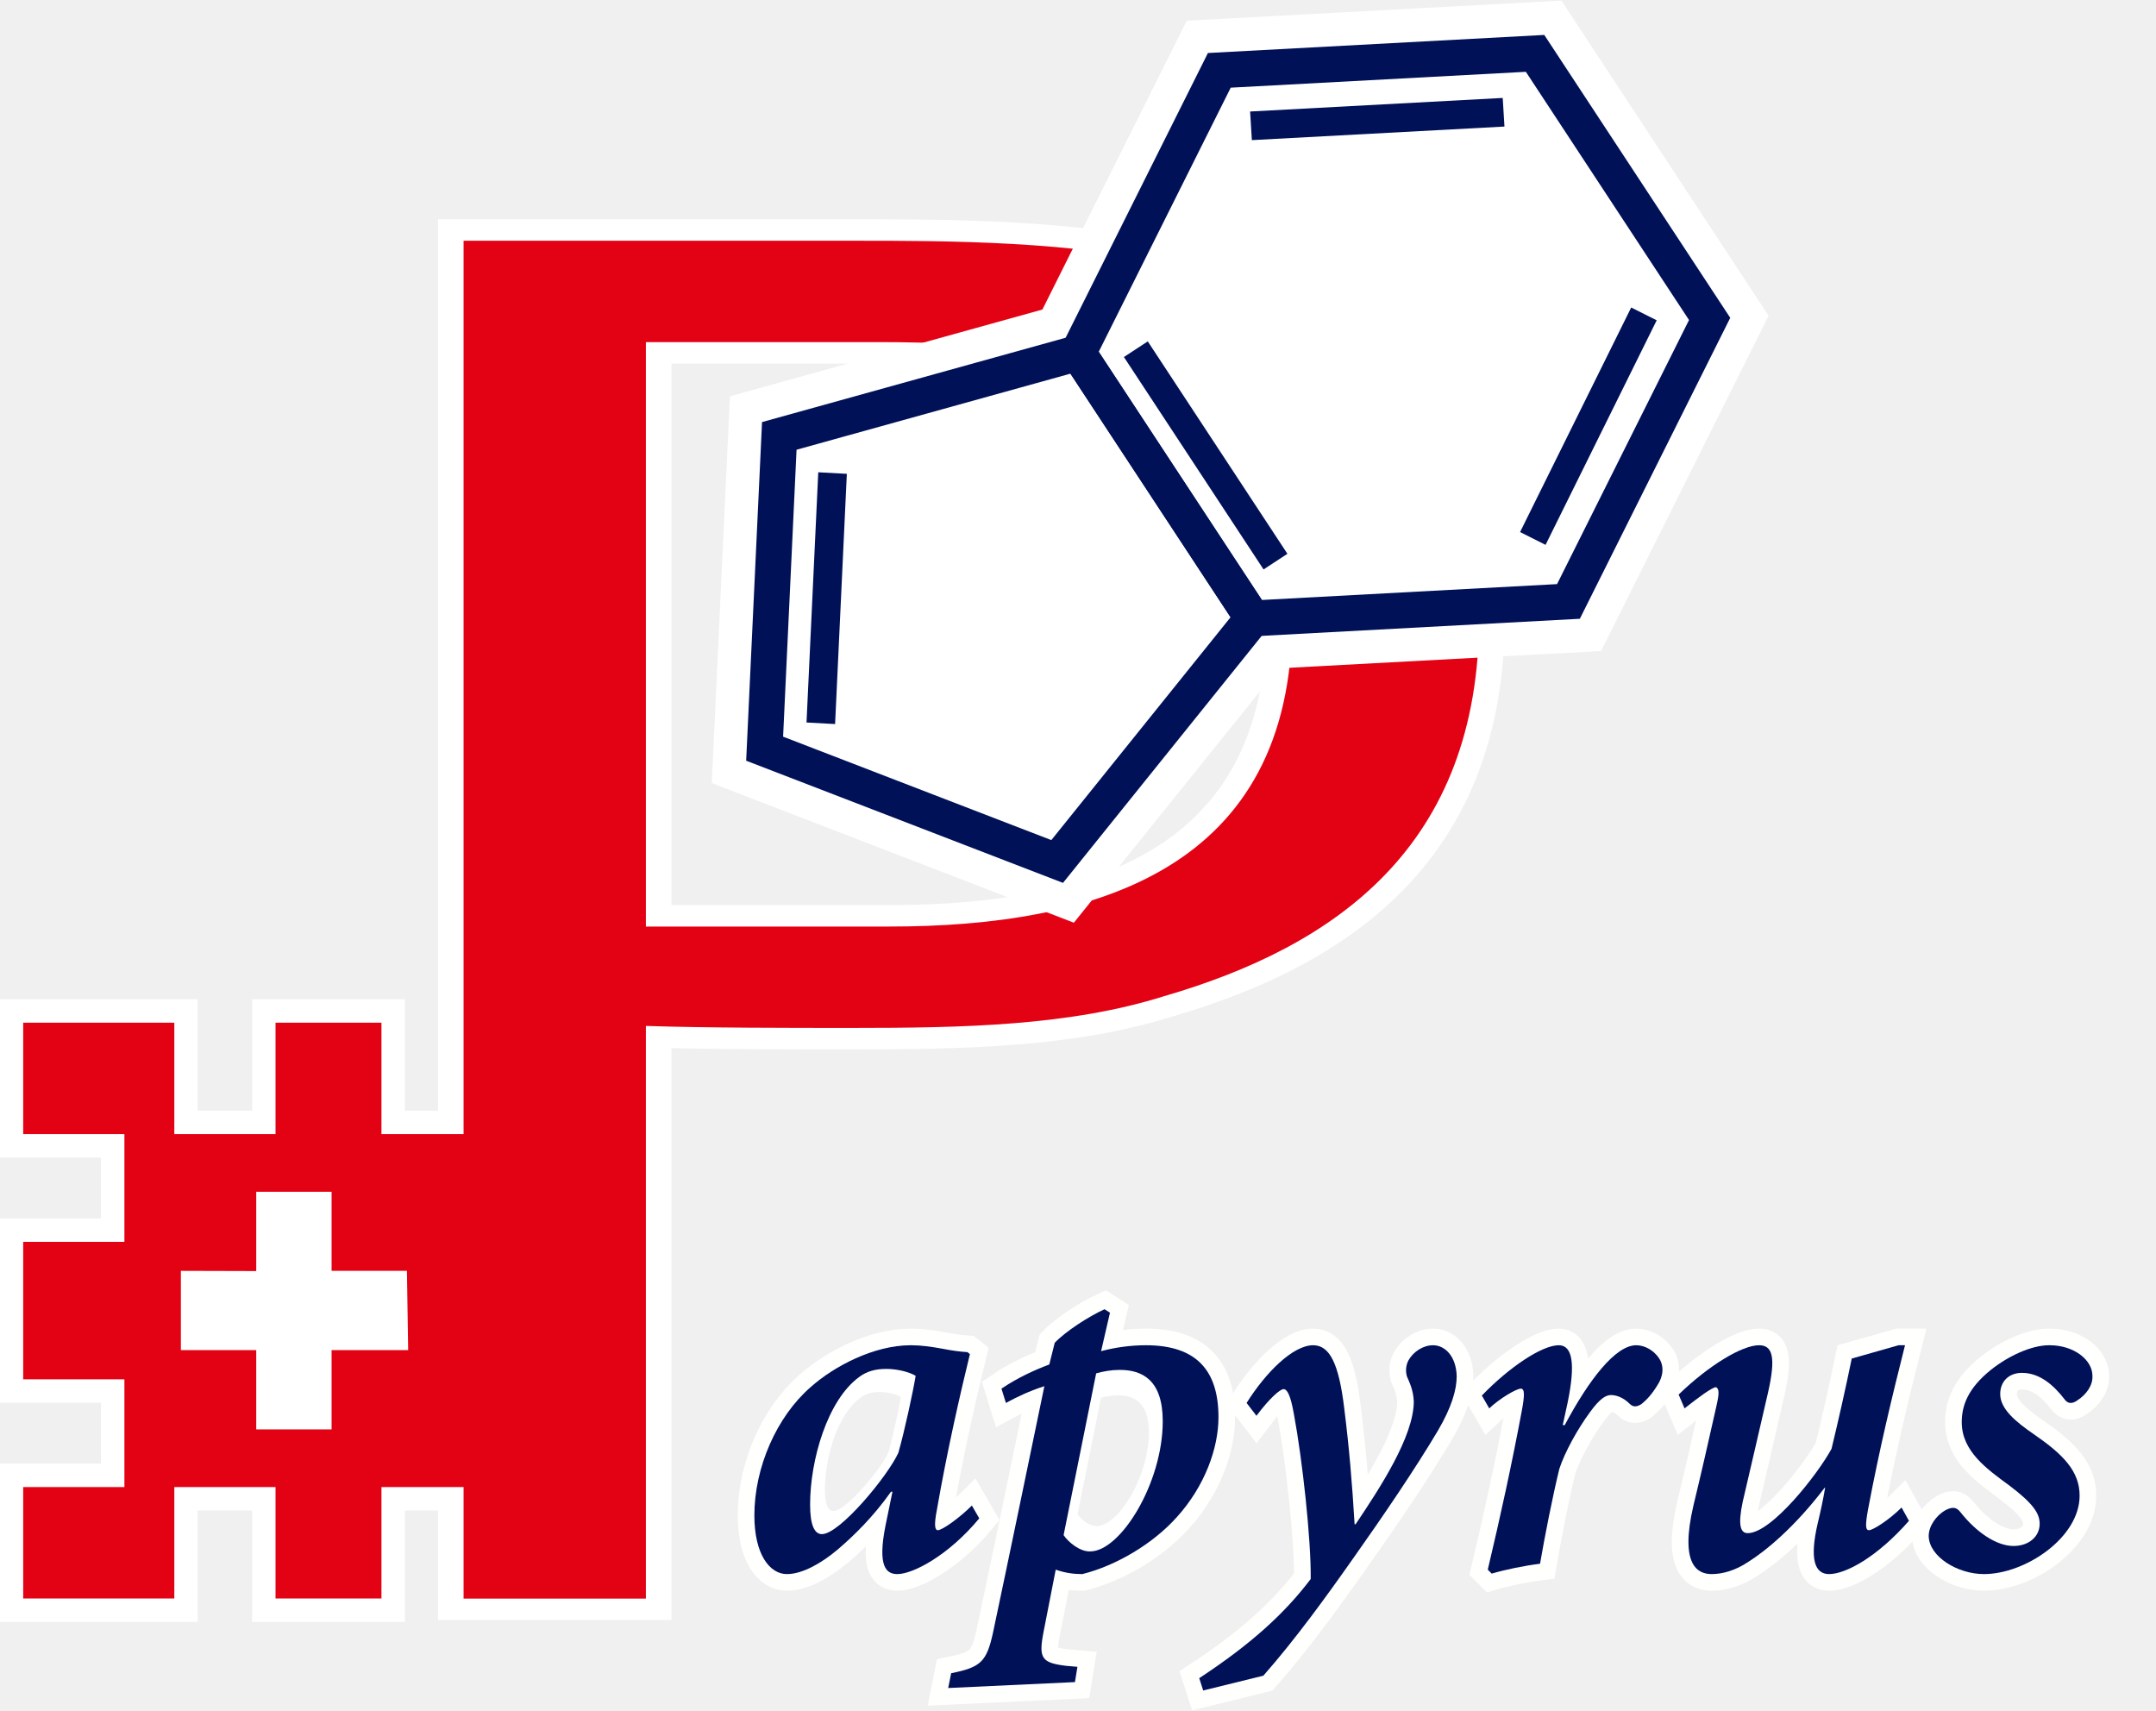
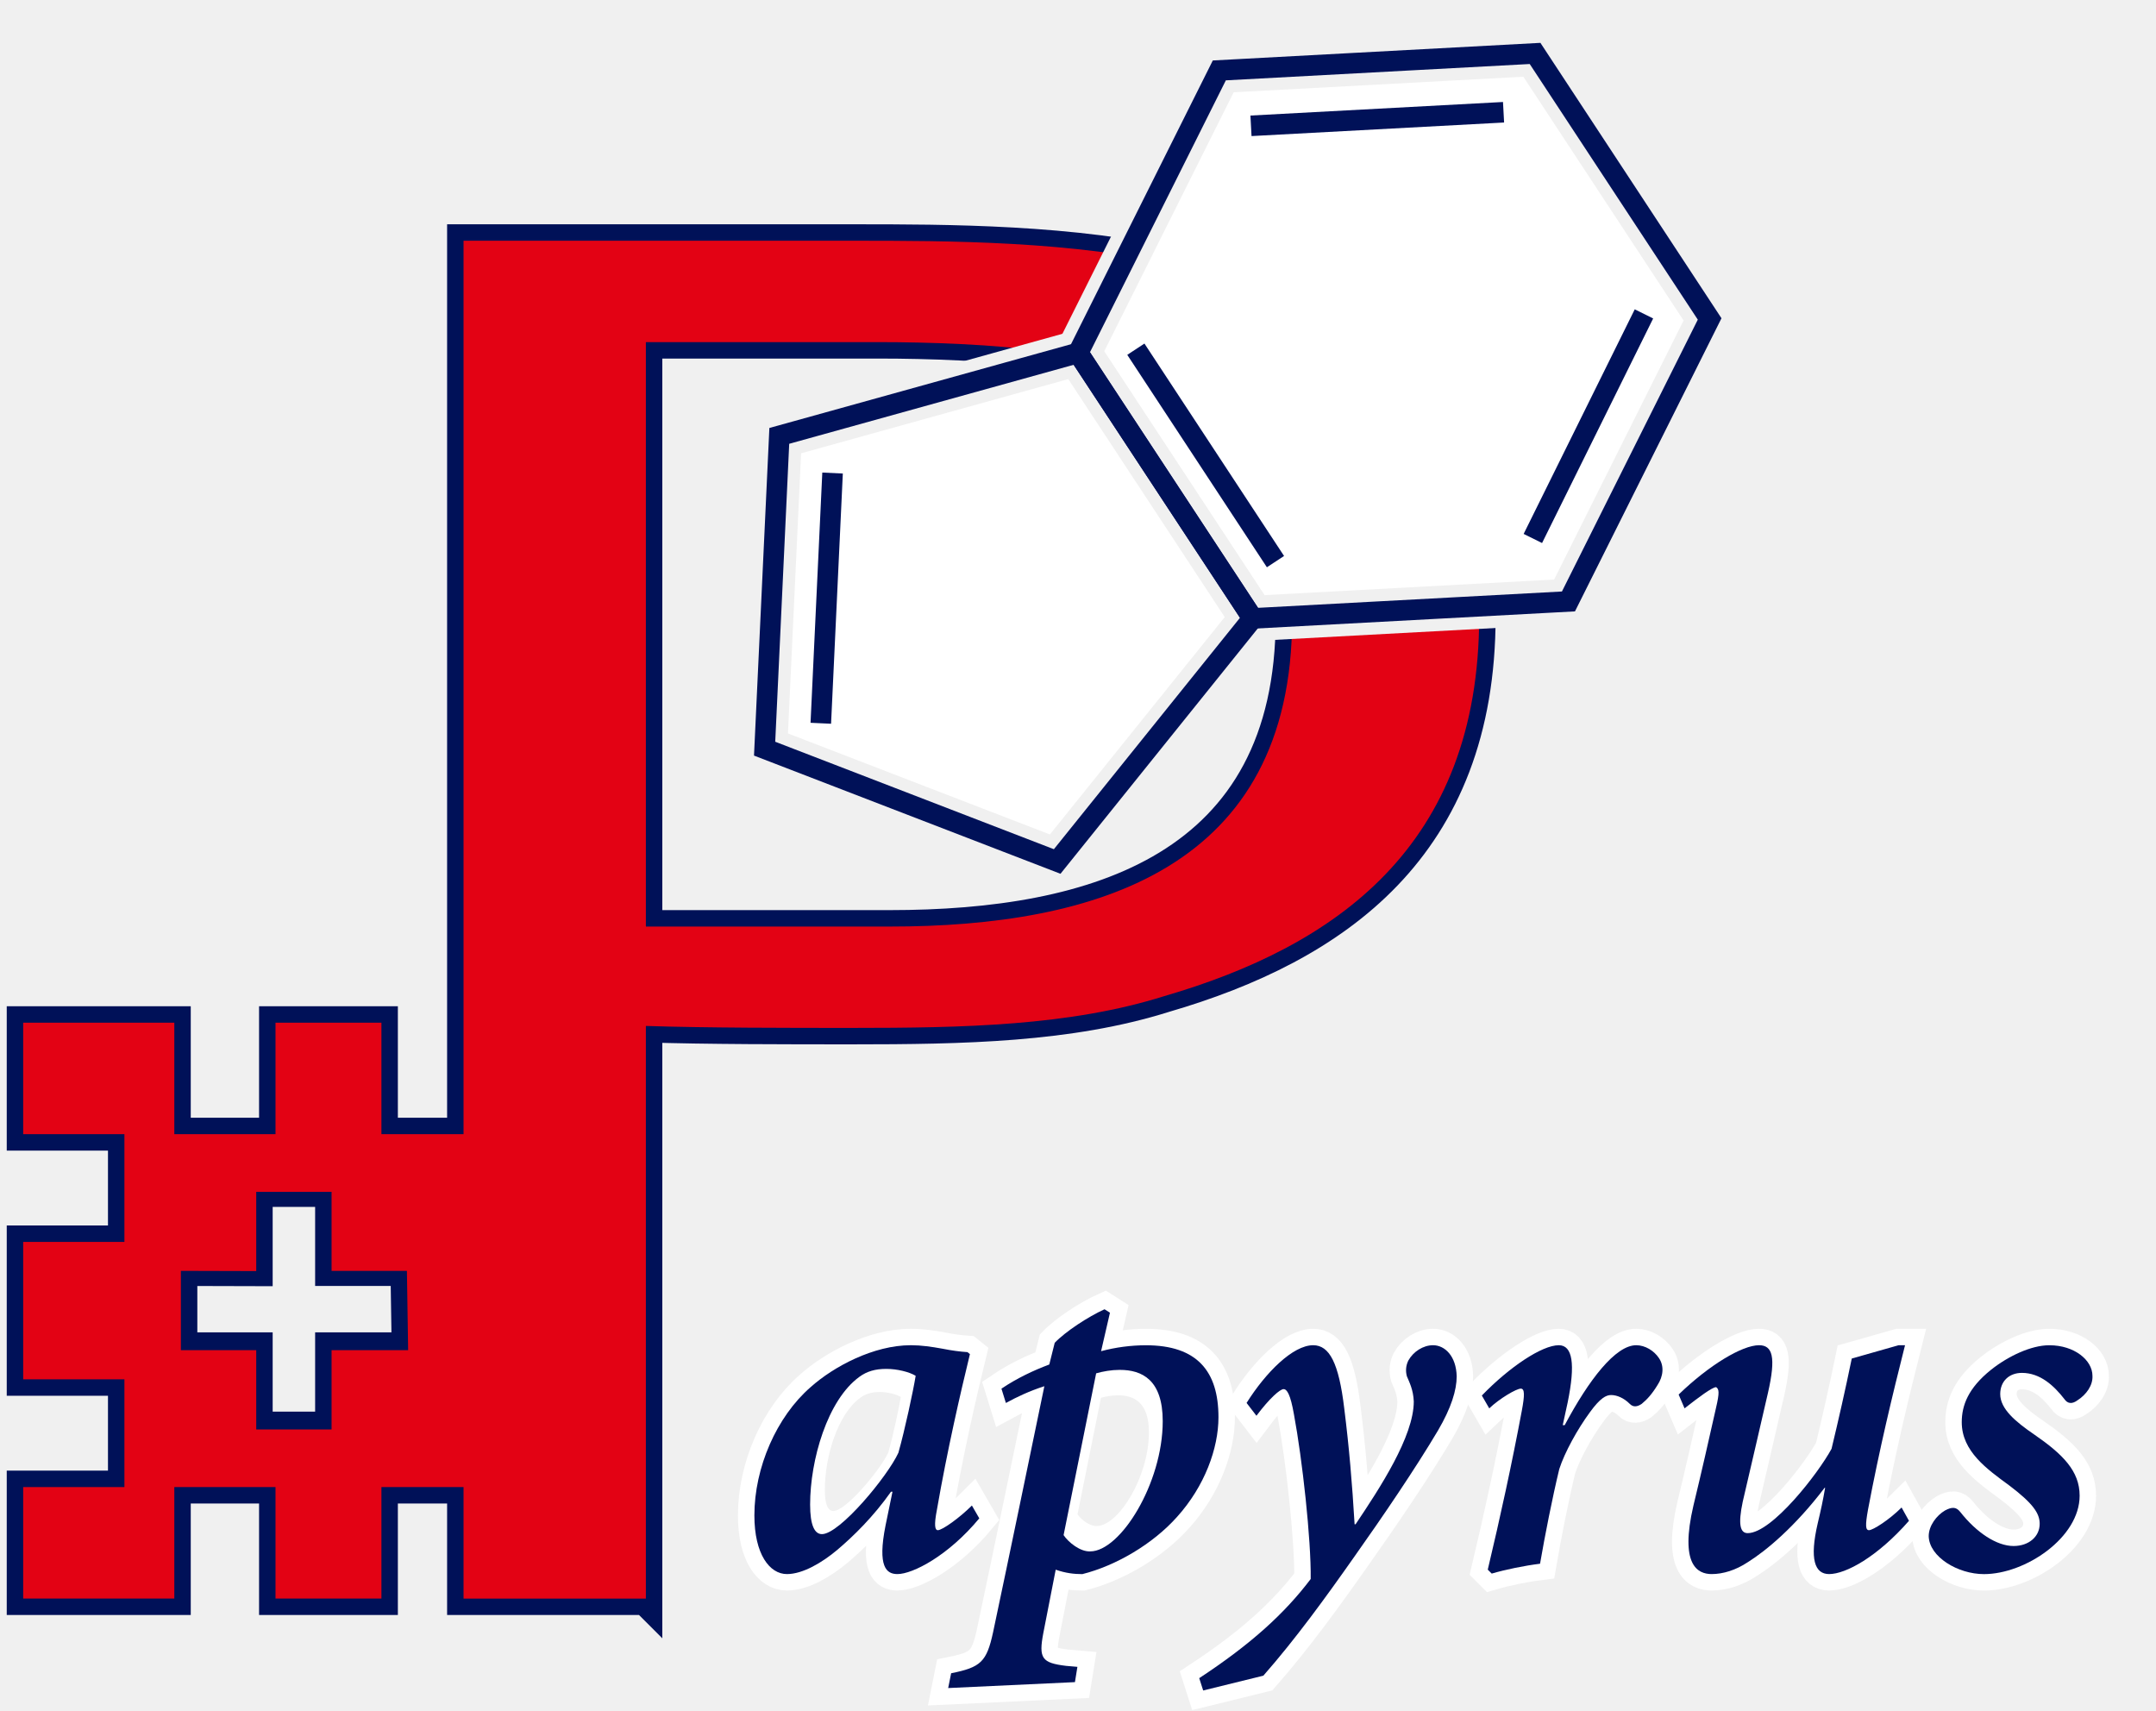
- <svg xmlns="http://www.w3.org/2000/svg" width="185.05mm" height="146.83mm" version="1.1" viewBox="0 0 185.05 146.83">
+ <svg xmlns="http://www.w3.org/2000/svg" id="Layer_1" version="1.1" viewBox="0 0 524.55 416.21">
  <defs>
-     <clipPath id="clipath_lpe_path-effect12318">
-       <path d="m400.99 248.85h6.111v6.411h6.111l0.1 6.429h-6.211v6.429h-6.111v-6.429h-6.111v-6.429l6.111 0.017z" display="none" fill="#fff" />
-       <path class="powerclip" d="m375.19 228.23h49.73v60.5h-49.73zm25.8 20.615 1e-4 6.429-6.111-0.017v6.429h6.111v6.429h6.111v-6.429h6.211l-0.1-6.429h-6.111v-6.411z" fill="#fff" />
+     <style>
+       .st0 {
+         fill: #418282;
+       }
+ 
+       .st0, .st1 {
+         display: none;
+       }
+ 
+       .st2, .st3, .st4, .st5, .st6, .st7 {
+         fill: none;
+       }
+ 
+       .st2, .st8, .st4, .st9, .st5, .st6 {
+         stroke-width: 8px;
+       }
+ 
+       .st2, .st8, .st9, .st5 {
+         stroke: #fff;
+       }
+ 
+       .st10 {
+         clip-path: url(#clippath-4);
+       }
+ 
+       .st8, .st9, .st11 {
+         fill: #fff;
+       }
+ 
+       .st12 {
+         clip-path: url(#clippath-1);
+       }
+ 
+       .st4, .st6, .st7 {
+         stroke: #001158;
+       }
+ 
+       .st9, .st5, .st6 {
+         stroke-miterlimit: 12;
+       }
+ 
+       .st13 {
+         clip-path: url(#clippath-3);
+       }
+ 
+       .st14 {
+         fill: #e30214;
+       }
+ 
+       .st11 {
+         stroke: #f0f0f0;
+         stroke-width: 11px;
+       }
+ 
+       .st15 {
+         clip-path: url(#clippath-2);
+       }
+ 
+       .st7 {
+         stroke-width: 5px;
+       }
+ 
+       .st16 {
+         fill: #001158;
+       }
+ 
+       .st17 {
+         clip-path: url(#clippath);
+       }
+     </style>
+     <clipPath id="clippath">
+       <path class="st3" d="M-15.06,228.12h149.19v181.49H-15.06v-181.49ZM62.34,289.96v19.29s-18.33-.05-18.33-.05v19.29h18.33v19.29h18.33v-19.29h18.63l-.3-19.29h-18.33v-19.23h-18.33Z" />
    </clipPath>
-     <clipPath id="clipPath6989">
-       <path d="m400.99 248.85h6.111v6.411h6.111l0.1 6.429h-6.211v6.429h-6.111v-6.429h-6.111v-6.429l6.111 0.017z" display="none" fill="#fff" />
-       <path class="powerclip" d="m377.09 230.13h45.93v56.7h-45.93zm23.9 18.715 1e-4 6.429-6.111-0.017v6.429h6.111v6.429h6.111v-6.429h6.211l-0.1-6.429h-6.111v-6.411z" fill="#fff" />
+     <clipPath id="clippath-1">
+       <path class="st3" d="M-15.06,228.12h149.19v181.49H-15.06v-181.49ZM62.34,289.96v19.29s-18.33-.05-18.33-.05v19.29h18.33v19.29h18.33v-19.29h18.63l-.3-19.29h-18.33v-19.23h-18.33Z" />
    </clipPath>
-     <clipPath id="clipPath7812">
-       <path d="m700.07 872.06c0.605 0 1.325 0.173 1.699 0.403-0.144 0.893-0.634 3.168-1.008 4.493-0.634 1.382-3.427 4.752-4.464 4.752-0.432 0-0.691-0.518-0.691-1.728 0-2.592 1.008-6.106 2.88-7.459 0.432-0.317 0.922-0.461 1.555-0.461z" display="none" fill="#001158" stroke-width=".72" />
-       <path class="powerclip" d="m683.54 861.91h31.229v31.26h-31.229zm16.533 10.146h-0.029c-0.634 0-1.123 0.144-1.555 0.461-1.872 1.354-2.88 4.867-2.88 7.459 0 1.21 0.259 1.728 0.691 1.728 1.037 0 3.83-3.37 4.464-4.752 0.374-1.325 0.864-3.6 1.008-4.493-0.374-0.23-1.094-0.403-1.699-0.403z" fill="#001158" stroke-width=".72" />
+     <clipPath id="clippath-2">
+       <path class="st3" d="M164.49,308.25h93.68v93.78h-93.68v-93.78ZM214.08,338.68h-.09c-1.9,0-3.37.43-4.67,1.38-5.62,4.06-8.64,14.6-8.64,22.38,0,3.63.78,5.18,2.07,5.18,3.11,0,11.49-10.11,13.39-14.26,1.12-3.97,2.59-10.8,3.02-13.48-1.12-.69-3.28-1.21-5.1-1.21Z" />
    </clipPath>
-     <clipPath id="clipPath9236">
-       <path d="m719.38 872.32c1.296 0 2.506 0.576 2.506 2.995 0 3.629-2.477 7.603-4.234 7.603-0.576 0.029-1.267-0.518-1.555-0.95l1.901-9.446c0.403-0.115 0.893-0.202 1.354-0.202z" display="none" fill="#001158" stroke-width=".72" />
-       <path class="powerclip" d="m698.95 858.81h34.933v43.681h-34.933zm20.432 13.513h-0.029c-0.461 0-0.95 0.086-1.354 0.202l-1.901 9.446c0.288 0.432 0.979 0.979 1.555 0.95 1.757 0 4.234-3.974 4.234-7.603 0-2.419-1.21-2.995-2.506-2.995z" fill="#001158" stroke-width=".72" />
+     <clipPath id="clippath-3">
+       <path class="st3" d="M210.72,298.95h104.8v131.04h-104.8v-131.04ZM272.01,339.48h-.09c-1.38,0-2.85.26-4.06.6l-5.7,28.34c.86,1.3,2.94,2.94,4.67,2.85,5.27,0,12.7-11.92,12.7-22.81,0-7.26-3.63-8.99-7.52-8.99Z" />
+     </clipPath>
+     <clipPath id="clippath-4">
+       <path class="st3" d="M-9.36,233.82h137.79v170.09H-9.36v-170.09ZM62.34,289.96v19.29s-18.33-.05-18.33-.05v19.29h18.33v19.29h18.33v-19.29h18.63l-.3-19.29h-18.33v-19.23h-18.33Z" />
    </clipPath>
  </defs>
-   <g transform="translate(37.987 -5.8371)">
-     <g transform="matrix(1.0583 0 0 1.0583 -703.35 -797.58)">
-       <g transform="translate(248.5 606.97)" />
-       <g fill="#fff" stroke="#fffffe" stroke-width="2.7">
-         <path d="m707.53 881.26c-1 1-2.4 2-2.76 2-0.24 0-0.32-0.4-0.08-1.64 0.84-4.84 1.92-9.52 2.68-12.64l-0.2-0.16c-0.6-0.04-1.24-0.12-2.04-0.28-0.88-0.16-1.72-0.28-2.52-0.28h-0.04c-3 0-6.24 1.72-8.12 3.4-2.76 2.4-4.56 6.52-4.56 10.4 0 3.16 1.24 4.76 2.64 4.76 1.28 0 2.84-0.92 4.08-1.96 1.32-1.12 2.92-2.68 4.36-4.72h0.12l-0.56 2.72c-0.68 3.4 0.08 3.96 0.96 3.96 1.24 0 4.12-1.48 6.64-4.52z" clip-path="url(#clipPath7812)" />
-         <path d="m718.73 865.62-0.44-0.28c-1.32 0.6-3.16 1.8-4.04 2.72l-0.44 1.76c-1.28 0.48-2.64 1.12-3.88 1.96l0.36 1.16c0.88-0.48 1.88-0.96 3.12-1.36-1.36 6.56-2.72 13.16-4.16 19.96-0.52 2.4-1 2.84-3.4 3.32l-0.24 1.2 10.28-0.48 0.2-1.24-0.92-0.08c-1.96-0.24-2.24-0.6-1.84-2.68l1-5.12c0.8 0.28 1.48 0.36 2.16 0.36 2.72-0.68 5.72-2.44 7.68-4.64 2.24-2.48 3.36-5.56 3.36-8.08 0-3.72-1.72-5.84-5.88-5.84-1.2 0-2.44 0.16-3.64 0.48z" clip-path="url(#clipPath9236)" />
-         <path d="m738.57 882.78c-0.2-3.36-0.44-6.2-0.84-9.4-0.44-3.68-1.2-5.12-2.52-5.12-1.64 0-3.84 2.2-5.4 4.68l0.8 1.04c1.08-1.44 1.92-2.16 2.2-2.16s0.56 0.44 0.84 2.04c0.68 3.64 1.4 10.16 1.36 13.36-2.12 2.8-4.84 5.28-9.04 8.04l0.32 1 4.88-1.2c2.6-2.96 5.04-6.32 7.4-9.68 2.24-3.16 4.96-7.16 6.76-10.2 1.08-1.84 1.52-3.28 1.52-4.4-0.04-1.64-0.96-2.52-1.92-2.52-0.8 0-1.6 0.52-2 1.24-0.2 0.4-0.24 0.84-0.12 1.28 0.2 0.48 0.52 1.08 0.56 2.04 0 2.84-2.76 7.04-4.72 9.96z" />
-         <path d="m755.45 874.74 0.4-1.84c0.64-3.12 0.4-4.64-0.72-4.64-1.36 0-4 1.76-6.24 4.08l0.6 1.04c0.84-0.8 2.2-1.6 2.56-1.6 0.32 0 0.32 0.52 0.08 1.8-0.8 4.28-1.76 8.68-2.76 12.88l0.32 0.32c1.08-0.32 2.64-0.64 3.92-0.8 0.4-2.32 1-5.36 1.56-7.68 0.44-1.36 1.48-3.24 2.48-4.6 0.84-1.16 1.32-1.4 1.72-1.4 0.48 0 1.04 0.24 1.52 0.72 0.28 0.28 0.6 0.24 0.96 0 0.44-0.36 0.84-0.8 1.28-1.52 0.48-0.72 0.56-1.56 0.12-2.2-0.4-0.6-1.12-1.04-1.84-1.04-1.68 0-3.84 2.8-5.8 6.48z" />
-         <path d="m782.93 881.42c-1 1-2.32 1.84-2.64 1.84-0.28 0-0.32-0.36-0.08-1.68 0.92-4.88 1.96-9.2 3-13.32h-0.52l-3.8 1.08c-0.52 2.52-1.08 5-1.64 7.32-1.08 2-4.84 6.84-6.8 6.84-0.6 0-0.8-0.68-0.4-2.56 0.68-2.88 1.36-5.88 2.04-8.8 0.68-2.96 0.36-3.88-0.72-3.88-1.36 0-4.04 1.6-6.52 4l0.48 1.12c1.12-0.88 2.24-1.72 2.56-1.72 0.24 0.16 0.28 0.44 0 1.64-0.6 2.68-1.2 5.32-1.84 7.96-1.12 4.8 0.32 5.56 1.48 5.56 0.92 0 1.96-0.32 2.92-0.96 1.48-0.92 3.84-2.88 6.24-6.04h0.04c-0.16 0.96-0.36 1.88-0.6 2.88-0.68 2.92-0.24 4.12 0.92 4.12 1.36 0 3.92-1.4 6.48-4.32z" />
-         <path d="m794.89 868.26c-1.44 0-3.32 0.88-4.72 2-1.84 1.48-2.36 2.88-2.36 4.24 0 2.36 2.04 3.8 3.84 5.12 1.96 1.48 2.48 2.28 2.48 3.12 0 1.04-0.88 1.8-2.12 1.8-1.36 0-3-1.08-4.32-2.76-0.32-0.4-0.64-0.44-1.24-0.12-0.68 0.4-1.32 1.24-1.32 2.08 0.04 1.68 2.36 3.08 4.48 3.08 3.36 0 7.76-2.96 7.76-6.36 0-2-1.36-3.36-3.68-4.96-1.52-1.04-2.76-2.08-2.76-3.28 0-1.04 0.72-1.72 1.76-1.72 1.48 0 2.6 1.04 3.44 2.12 0.24 0.36 0.6 0.44 1.04 0.12 0.76-0.48 1.28-1.24 1.24-2 0-1.28-1.48-2.48-3.48-2.48z" />
+   <rect class="st0" x="-84.97" y="-26.78" width="649.7" height="456.76" />
+   <g>
+     <g class="st1">
+       <path class="st2" d="M157.14,225.43V83.24h57.02c10.94,0,28.22.48,40.89,2.42,30.53,6.29,59.32,24.18,59.32,64.81,0,60.94-47.81,74.96-97.92,74.96h-59.32ZM157.14,388.94v-139.33c14.4.48,35.13.48,50.11.48,27.07,0,52.99-.48,76.03-7.74,41.47-12.09,76.6-36.27,76.6-92.37,0-50.3-32.83-74.96-72-85.12-26.49-6.29-57.6-6.29-80.06-6.29h-95.04v330.36h44.35Z" />
+       <g class="st17">
+         <path class="st5" d="M5.64,248.82h36.77v27.12h24.62v-27.12h25.77v27.12h20.62v85.86h-20.62v27.12h-25.77v-27.12h-24.62v27.12H5.64v-27.12h24.63v-26.21H5.64v-33.44h24.63v-26.21H5.64v-27.11Z" />
      </g>
-       <g fill="#001158">
-         <path d="m707.53 881.26c-1 1-2.4 2-2.76 2-0.24 0-0.32-0.4-0.08-1.64 0.84-4.84 1.92-9.52 2.68-12.64l-0.2-0.16c-0.6-0.04-1.24-0.12-2.04-0.28-0.88-0.16-1.72-0.28-2.52-0.28h-0.04c-3 0-6.24 1.72-8.12 3.4-2.76 2.4-4.56 6.52-4.56 10.4 0 3.16 1.24 4.76 2.64 4.76 1.28 0 2.84-0.92 4.08-1.96 1.32-1.12 2.92-2.68 4.36-4.72h0.12l-0.56 2.72c-0.68 3.4 0.08 3.96 0.96 3.96 1.24 0 4.12-1.48 6.64-4.52zm-6.92-11.08c0.84 0 1.84 0.24 2.36 0.56-0.2 1.24-0.88 4.4-1.4 6.24-0.88 1.92-4.76 6.6-6.2 6.6-0.6 0-0.96-0.72-0.96-2.4 0-3.6 1.4-8.48 4-10.36 0.6-0.44 1.28-0.64 2.16-0.64z" />
-         <path d="m718.73 865.62-0.44-0.28c-1.32 0.6-3.16 1.8-4.04 2.72l-0.44 1.76c-1.28 0.48-2.64 1.12-3.88 1.96l0.36 1.16c0.88-0.48 1.88-0.96 3.12-1.36-1.36 6.56-2.72 13.16-4.16 19.96-0.52 2.4-1 2.84-3.4 3.32l-0.24 1.2 10.28-0.48 0.2-1.24-0.92-0.08c-1.96-0.24-2.24-0.6-1.84-2.68l1-5.12c0.8 0.28 1.48 0.36 2.16 0.36 2.72-0.68 5.72-2.44 7.68-4.64 2.24-2.48 3.36-5.56 3.36-8.08 0-3.72-1.72-5.84-5.88-5.84-1.2 0-2.44 0.16-3.64 0.48zm0.8 4.64c1.8 0 3.48 0.8 3.48 4.16 0 5.04-3.44 10.56-5.88 10.56-0.8 0.04-1.76-0.72-2.16-1.32l2.64-13.12c0.56-0.16 1.24-0.28 1.88-0.28z" />
-         <path d="m738.57 882.78c-0.2-3.36-0.44-6.2-0.84-9.4-0.44-3.68-1.2-5.12-2.52-5.12-1.64 0-3.84 2.2-5.4 4.68l0.8 1.04c1.08-1.44 1.92-2.16 2.2-2.16s0.56 0.44 0.84 2.04c0.68 3.64 1.4 10.16 1.36 13.36-2.12 2.8-4.84 5.28-9.04 8.04l0.32 1 4.88-1.2c2.6-2.96 5.04-6.32 7.4-9.68 2.24-3.16 4.96-7.16 6.76-10.2 1.08-1.84 1.52-3.28 1.52-4.4-0.04-1.64-0.96-2.52-1.92-2.52-0.8 0-1.6 0.52-2 1.24-0.2 0.4-0.24 0.84-0.12 1.28 0.2 0.48 0.52 1.08 0.56 2.04 0 2.84-2.76 7.04-4.72 9.96z" />
-         <path d="m755.45 874.74 0.4-1.84c0.64-3.12 0.4-4.64-0.72-4.64-1.36 0-4 1.76-6.24 4.08l0.6 1.04c0.84-0.8 2.2-1.6 2.56-1.6 0.32 0 0.32 0.52 0.08 1.8-0.8 4.28-1.76 8.68-2.76 12.88l0.32 0.32c1.08-0.32 2.64-0.64 3.92-0.8 0.4-2.32 1-5.36 1.56-7.68 0.44-1.36 1.48-3.24 2.48-4.6 0.84-1.16 1.32-1.4 1.72-1.4 0.48 0 1.04 0.24 1.52 0.72 0.28 0.28 0.6 0.24 0.96 0 0.44-0.36 0.84-0.8 1.28-1.52 0.48-0.72 0.56-1.56 0.12-2.2-0.4-0.6-1.12-1.04-1.84-1.04-1.68 0-3.84 2.8-5.8 6.48z" />
-         <path d="m782.93 881.42c-1 1-2.32 1.84-2.64 1.84-0.28 0-0.32-0.36-0.08-1.68 0.92-4.88 1.96-9.2 3-13.32h-0.52l-3.8 1.08c-0.52 2.52-1.08 5-1.64 7.32-1.08 2-4.84 6.84-6.8 6.84-0.6 0-0.8-0.68-0.4-2.56 0.68-2.88 1.36-5.88 2.04-8.8 0.68-2.96 0.36-3.88-0.72-3.88-1.36 0-4.04 1.6-6.52 4l0.48 1.12c1.12-0.88 2.24-1.72 2.56-1.72 0.24 0.16 0.28 0.44 0 1.64-0.6 2.68-1.2 5.32-1.84 7.96-1.12 4.8 0.32 5.56 1.48 5.56 0.92 0 1.96-0.32 2.92-0.96 1.48-0.92 3.84-2.88 6.24-6.04h0.04c-0.16 0.96-0.36 1.88-0.6 2.88-0.68 2.92-0.24 4.12 0.92 4.12 1.36 0 3.92-1.4 6.48-4.32z" />
-         <path d="m794.89 868.26c-1.44 0-3.32 0.88-4.72 2-1.84 1.48-2.36 2.88-2.36 4.24 0 2.36 2.04 3.8 3.84 5.12 1.96 1.48 2.48 2.28 2.48 3.12 0 1.04-0.88 1.8-2.12 1.8-1.36 0-3-1.08-4.32-2.76-0.32-0.4-0.64-0.44-1.24-0.12-0.68 0.4-1.32 1.24-1.32 2.08 0.04 1.68 2.36 3.08 4.48 3.08 3.36 0 7.76-2.96 7.76-6.36 0-2-1.36-3.36-3.68-4.96-1.52-1.04-2.76-2.08-2.76-3.28 0-1.04 0.72-1.72 1.76-1.72 1.48 0 2.6 1.04 3.44 2.12 0.24 0.36 0.6 0.44 1.04 0.12 0.76-0.48 1.28-1.24 1.24-2 0-1.28-1.48-2.48-3.48-2.48z" />
+       <path class="st5" d="M62.34,289.63v19.29s-18.33-.05-18.33-.05v19.29h18.33v19.29h18.33v-19.29h18.63l-.3-19.29h-18.33v-19.23h-18.33Z" />
+     </g>
+     <g>
+       <path class="st4" d="M157.14,225.43V83.24h57.02c10.94,0,28.22.48,40.89,2.42,30.53,6.29,59.32,24.18,59.32,64.81,0,60.94-47.81,74.96-97.92,74.96h-59.32ZM157.14,388.94v-139.33c14.4.48,35.13.48,50.11.48,27.07,0,52.99-.48,76.03-7.74,41.47-12.09,76.6-36.27,76.6-92.37,0-50.3-32.83-74.96-72-85.12-26.49-6.29-57.6-6.29-80.06-6.29h-95.04v330.36h44.35Z" />
+       <g class="st12">
+         <path class="st6" d="M5.64,248.82h36.77v27.12h24.62v-27.12h25.77v27.12h20.62v85.86h-20.62v27.12h-25.77v-27.12h-24.62v27.12H5.64v-27.12h24.63v-26.21H5.64v-33.44h24.63v-26.21H5.64v-27.11Z" />
      </g>
-       <g transform="translate(248.5 606.97)" fill="none" stroke="#fff" stroke-width="3.8">
-         <g transform="scale(1.0913 .91633)" aria-label="P">
-           <path d="m396.4 248.09v-51.725h17.418c3.343 0 8.621 0.176 12.491 0.88 9.325 2.287 18.121 8.797 18.121 23.575 0 22.168-14.603 27.27-29.909 27.27zm0 59.482v-50.685c4.398 0.176 10.732 0.176 15.306 0.176 8.269 0 16.186-0.176 23.223-2.815 12.667-4.398 23.399-13.195 23.399-33.604 0-18.297-10.028-27.27-21.992-30.965-8.093-2.287-17.594-2.287-24.455-2.287h-29.029v120.18z" fill="none" stroke="#fff" stroke-width="3.8" />
+       <path class="st6" d="M62.34,289.63v19.29s-18.33-.05-18.33-.05v19.29h18.33v19.29h18.33v-19.29h18.63l-.3-19.29h-18.33v-19.23h-18.33Z" />
+       <g>
+         <g class="st15">
+           <path class="st9" d="M236.46,366.29c-3,3-7.2,6-8.28,6-.72,0-.96-1.2-.24-4.92,2.52-14.52,5.76-28.56,8.04-37.92l-.6-.48c-1.8-.12-3.72-.36-6.12-.84-2.64-.48-5.16-.84-7.56-.84h-.12c-9,0-18.72,5.16-24.36,10.2-8.28,7.2-13.68,19.56-13.68,31.2,0,9.48,3.72,14.28,7.92,14.28,3.84,0,8.52-2.76,12.24-5.88,3.96-3.36,8.76-8.04,13.08-14.16h.36l-1.68,8.16c-2.04,10.2.24,11.88,2.88,11.88,3.72,0,12.36-4.44,19.92-13.56l-1.8-3.12Z" />
        </g>
-         <path d="m382.09 235.13h12.256v9.039h8.209v-9.039h8.591v9.039h6.875v28.622h-6.875v9.039h-8.591v-9.039h-8.209v9.039h-12.256v-9.039h8.209v-8.737h-8.209v-11.148h8.209v-8.737h-8.209z" clip-path="url(#clipath_lpe_path-effect12318)" />
+         <g class="st13">
+           <path class="st9" d="M270.05,319.38l-1.32-.84c-3.96,1.8-9.48,5.4-12.12,8.16l-1.32,5.28c-3.84,1.44-7.92,3.36-11.64,5.88l1.08,3.48c2.64-1.44,5.64-2.88,9.36-4.08-4.08,19.68-8.16,39.48-12.48,59.88-1.56,7.2-3,8.52-10.2,9.96l-.72,3.6,30.84-1.44.6-3.72-2.76-.24c-5.88-.72-6.72-1.8-5.52-8.04l3-15.36c2.4.84,4.44,1.08,6.48,1.08,8.16-2.04,17.16-7.32,23.04-13.92,6.72-7.44,10.08-16.68,10.08-24.24,0-11.16-5.16-17.52-17.64-17.52-3.6,0-7.32.48-10.92,1.44l2.16-9.36Z" />
+         </g>
+         <path class="st9" d="M329.57,370.85c-.6-10.08-1.32-18.6-2.52-28.2-1.32-11.04-3.6-15.36-7.56-15.36-4.92,0-11.52,6.6-16.2,14.04l2.4,3.12c3.24-4.32,5.76-6.48,6.6-6.48s1.68,1.32,2.52,6.12c2.04,10.92,4.2,30.48,4.08,40.08-6.36,8.4-14.52,15.84-27.12,24.12l.96,3,14.64-3.6c7.8-8.88,15.12-18.96,22.2-29.04,6.72-9.48,14.88-21.48,20.28-30.6,3.24-5.52,4.56-9.84,4.56-13.2-.12-4.92-2.88-7.56-5.76-7.56-2.4,0-4.8,1.56-6,3.72-.6,1.2-.72,2.52-.36,3.84.6,1.44,1.56,3.24,1.68,6.12,0,8.52-8.28,21.12-14.16,29.88h-.24Z" />
+         <path class="st9" d="M380.21,346.73l1.2-5.52c1.92-9.36,1.2-13.92-2.16-13.92-4.08,0-12,5.28-18.72,12.24l1.8,3.12c2.52-2.4,6.6-4.8,7.68-4.8.96,0,.96,1.56.24,5.4-2.4,12.84-5.28,26.04-8.28,38.64l.96.96c3.24-.96,7.92-1.92,11.76-2.4,1.2-6.96,3-16.08,4.68-23.04,1.32-4.08,4.44-9.72,7.44-13.8,2.52-3.48,3.96-4.2,5.16-4.2,1.44,0,3.12.72,4.56,2.16.84.84,1.8.72,2.88,0,1.32-1.08,2.52-2.4,3.84-4.56,1.44-2.16,1.68-4.68.36-6.6-1.2-1.8-3.36-3.12-5.52-3.12-5.04,0-11.52,8.4-17.4,19.44h-.48Z" />
+         <path class="st9" d="M462.65,366.77c-3,3-6.96,5.52-7.92,5.52-.84,0-.96-1.08-.24-5.04,2.76-14.64,5.88-27.6,9-39.96h-1.56l-11.4,3.24c-1.56,7.56-3.24,15-4.92,21.96-3.24,6-14.52,20.52-20.4,20.52-1.8,0-2.4-2.04-1.2-7.68,2.04-8.64,4.08-17.64,6.12-26.4,2.04-8.88,1.08-11.64-2.16-11.64-4.08,0-12.12,4.8-19.56,12l1.44,3.36c3.36-2.64,6.72-5.16,7.68-5.16.72.48.84,1.32,0,4.92-1.8,8.04-3.6,15.96-5.52,23.88-3.36,14.4.96,16.68,4.44,16.68,2.76,0,5.88-.96,8.76-2.88,4.44-2.76,11.52-8.64,18.72-18.12h.12c-.48,2.88-1.08,5.64-1.8,8.64-2.04,8.76-.72,12.36,2.76,12.36,4.08,0,11.76-4.2,19.44-12.96l-1.8-3.24Z" />
+         <path class="st9" d="M498.53,327.3c-4.32,0-9.96,2.64-14.16,6-5.52,4.44-7.08,8.64-7.08,12.72,0,7.08,6.12,11.4,11.52,15.36,5.88,4.44,7.44,6.84,7.44,9.36,0,3.12-2.64,5.4-6.36,5.4-4.08,0-9-3.24-12.96-8.28-.96-1.2-1.92-1.32-3.72-.36-2.04,1.2-3.96,3.72-3.96,6.24.12,5.04,7.08,9.24,13.44,9.24,10.08,0,23.28-8.88,23.28-19.08,0-6-4.08-10.08-11.04-14.88-4.56-3.12-8.28-6.24-8.28-9.84,0-3.12,2.16-5.16,5.28-5.16,4.44,0,7.8,3.12,10.32,6.36.72,1.08,1.8,1.32,3.12.36,2.28-1.44,3.84-3.72,3.72-6,0-3.84-4.44-7.44-10.44-7.44h-.12Z" />
      </g>
-       <path transform="translate(248.5 606.97)" d="m394.88 248.85h18.333l0.1 19.271h-18.433z" fill="#fff" stroke="#fff" stroke-width=".25" />
-       <g transform="matrix(1.0913 0 0 .91633 248.5 606.97)" fill="#e30214" stroke-width=".916" aria-label="P">
-         <path d="m396.4 248.09v-51.725h17.418c3.343 0 8.621 0.176 12.491 0.88 9.325 2.287 18.121 8.797 18.121 23.575 0 22.168-14.603 27.27-29.909 27.27zm0 59.482v-50.685c4.398 0.176 10.732 0.176 15.306 0.176 8.269 0 16.186-0.176 23.223-2.815 12.667-4.398 23.399-13.195 23.399-33.604 0-18.297-10.028-27.27-21.992-30.965-8.093-2.287-17.594-2.287-24.455-2.287h-29.029v120.18z" />
+       <g>
+         <path class="st8" d="M276.35,84.96l33.97,51.68" />
+         <path class="st8" d="M304.36,30.61l61.45-3.3" />
+         <path class="st8" d="M399.97,76.37l-27.03,54.64" />
+         <path class="st8" d="M202.56,115.09l-2.86,60.88" />
      </g>
-       <path transform="translate(248.5 606.97)" d="m382.09 235.13h12.256v9.039h8.209v-9.039h8.591v9.039h6.875v28.622h-6.875v9.039h-8.591v-9.039h-8.209v9.039h-12.256v-9.039h8.209v-8.737h-8.209v-11.148h8.209v-8.737h-8.209z" clip-path="url(#clipPath6989)" fill="#e30214" />
-       <g transform="matrix(1.3869 .81877 -.81877 1.3869 449.58 -279.03)">
-         <g transform="matrix(-.7879 1.6135 -1.6266 -.79169 1013 -319.61)" fill="#fff" stroke="#fff" stroke-width="2.861">
-           <g transform="rotate(-30.359 531.76 65.407)">
-             <path transform="rotate(-30.309 537.97 73.544)" d="m541.66 62.778-7.725 4.31-7.595-4.535 0.13-8.845 7.725-4.31 7.595 4.535z" />
-             <path d="m531.23 70.007 4.494-7.619 8.53 1.925 0.806 8.707-8.032 3.457z" />
-           </g>
-           <g>
-             <path d="m532.22 68.845 0.021-7.076" />
-             <path d="m526.07 72.27-6.118-3.557" />
-             <path d="m519.79 61.876 6.074-3.514" />
-             <path d="m541.23 70.617 4.147-5.634" />
-           </g>
+     </g>
+     <g>
+       <path class="st16" d="M236.46,366.29c-3,3-7.2,6-8.28,6-.72,0-.96-1.2-.24-4.92,2.52-14.52,5.76-28.56,8.04-37.92l-.6-.48c-1.8-.12-3.72-.36-6.12-.84-2.64-.48-5.16-.84-7.56-.84h-.12c-9,0-18.72,5.16-24.36,10.2-8.28,7.2-13.68,19.56-13.68,31.2,0,9.48,3.72,14.28,7.92,14.28,3.84,0,8.52-2.76,12.24-5.88,3.96-3.36,8.76-8.04,13.08-14.16h.36l-1.68,8.16c-2.04,10.2.24,11.88,2.88,11.88,3.72,0,12.36-4.44,19.92-13.56l-1.8-3.12ZM215.7,333.05c2.52,0,5.52.72,7.08,1.68-.6,3.72-2.64,13.2-4.2,18.72-2.64,5.76-14.28,19.8-18.6,19.8-1.8,0-2.88-2.16-2.88-7.2,0-10.8,4.2-25.44,12-31.08,1.8-1.32,3.84-1.92,6.48-1.92h.12Z" />
+       <path class="st16" d="M270.05,319.38l-1.32-.84c-3.96,1.8-9.48,5.4-12.12,8.16l-1.32,5.28c-3.84,1.44-7.92,3.36-11.64,5.88l1.08,3.48c2.64-1.44,5.64-2.88,9.36-4.08-4.08,19.68-8.16,39.48-12.48,59.88-1.56,7.2-3,8.52-10.2,9.96l-.72,3.6,30.84-1.44.6-3.72-2.76-.24c-5.88-.72-6.72-1.8-5.52-8.04l3-15.36c2.4.84,4.44,1.08,6.48,1.08,8.16-2.04,17.16-7.32,23.04-13.92,6.72-7.44,10.08-16.68,10.08-24.24,0-11.16-5.16-17.52-17.64-17.52-3.6,0-7.32.48-10.92,1.44l2.16-9.36ZM272.45,333.29c5.4,0,10.44,2.4,10.44,12.48,0,15.12-10.32,31.68-17.64,31.68-2.4.12-5.28-2.16-6.48-3.96l7.92-39.36c1.68-.48,3.72-.84,5.64-.84h.12Z" />
+       <path class="st16" d="M329.57,370.85c-.6-10.08-1.32-18.6-2.52-28.2-1.32-11.04-3.6-15.36-7.56-15.36-4.92,0-11.52,6.6-16.2,14.04l2.4,3.12c3.24-4.32,5.76-6.48,6.6-6.48s1.68,1.32,2.52,6.12c2.04,10.92,4.2,30.48,4.08,40.08-6.36,8.4-14.52,15.84-27.12,24.12l.96,3,14.64-3.6c7.8-8.88,15.12-18.96,22.2-29.04,6.72-9.48,14.88-21.48,20.28-30.6,3.24-5.52,4.56-9.84,4.56-13.2-.12-4.92-2.88-7.56-5.76-7.56-2.4,0-4.8,1.56-6,3.72-.6,1.2-.72,2.52-.36,3.84.6,1.44,1.56,3.24,1.68,6.12,0,8.52-8.28,21.12-14.16,29.88h-.24Z" />
+       <path class="st16" d="M380.21,346.73l1.2-5.52c1.92-9.36,1.2-13.92-2.16-13.92-4.08,0-12,5.28-18.72,12.24l1.8,3.12c2.52-2.4,6.6-4.8,7.68-4.8.96,0,.96,1.56.24,5.4-2.4,12.84-5.28,26.04-8.28,38.64l.96.96c3.24-.96,7.92-1.92,11.76-2.4,1.2-6.96,3-16.08,4.68-23.04,1.32-4.08,4.44-9.72,7.44-13.8,2.52-3.48,3.96-4.2,5.16-4.2,1.44,0,3.12.72,4.56,2.16.84.84,1.8.72,2.88,0,1.32-1.08,2.52-2.4,3.84-4.56,1.44-2.16,1.68-4.68.36-6.6-1.2-1.8-3.36-3.12-5.52-3.12-5.04,0-11.52,8.4-17.4,19.44h-.48Z" />
+       <path class="st16" d="M462.65,366.77c-3,3-6.96,5.52-7.92,5.52-.84,0-.96-1.08-.24-5.04,2.76-14.64,5.88-27.6,9-39.96h-1.56l-11.4,3.24c-1.56,7.56-3.24,15-4.92,21.96-3.24,6-14.52,20.52-20.4,20.52-1.8,0-2.4-2.04-1.2-7.68,2.04-8.64,4.08-17.64,6.12-26.4,2.04-8.88,1.08-11.64-2.16-11.64-4.08,0-12.12,4.8-19.56,12l1.44,3.36c3.36-2.64,6.72-5.16,7.68-5.16.72.48.84,1.32,0,4.92-1.8,8.04-3.6,15.96-5.52,23.88-3.36,14.4.96,16.68,4.44,16.68,2.76,0,5.88-.96,8.76-2.88,4.44-2.76,11.52-8.64,18.72-18.12h.12c-.48,2.88-1.08,5.64-1.8,8.64-2.04,8.76-.72,12.36,2.76,12.36,4.08,0,11.76-4.2,19.44-12.96l-1.8-3.24Z" />
+       <path class="st16" d="M498.53,327.3c-4.32,0-9.96,2.64-14.16,6-5.52,4.44-7.08,8.64-7.08,12.72,0,7.08,6.12,11.4,11.52,15.36,5.88,4.44,7.44,6.84,7.44,9.36,0,3.12-2.64,5.4-6.36,5.4-4.08,0-9-3.24-12.96-8.28-.96-1.2-1.92-1.32-3.72-.36-2.04,1.2-3.96,3.72-3.96,6.24.12,5.04,7.08,9.24,13.44,9.24,10.08,0,23.28-8.88,23.28-19.08,0-6-4.08-10.08-11.04-14.88-4.56-3.12-8.28-6.24-8.28-9.84,0-3.12,2.16-5.16,5.28-5.16,4.44,0,7.8,3.12,10.32,6.36.72,1.08,1.8,1.32,3.12.36,2.28-1.44,3.84-3.72,3.72-6,0-3.84-4.44-7.44-10.44-7.44h-.12Z" />
+     </g>
+     <path class="st14" d="M157.14,225.43V83.24h57.02c10.94,0,28.22.48,40.89,2.42,30.53,6.29,59.32,24.18,59.32,64.81,0,60.94-47.81,74.96-97.92,74.96h-59.32ZM157.14,388.94v-139.33c14.4.48,35.13.48,50.11.48,27.07,0,52.99-.48,76.03-7.74,41.47-12.09,76.6-36.27,76.6-92.37,0-50.3-32.83-74.96-72-85.12-26.49-6.29-57.6-6.29-80.06-6.29h-95.04v330.36h44.35Z" />
+     <g class="st10">
+       <path class="st14" d="M5.64,248.82h36.77v27.12h24.62v-27.12h25.77v27.12h20.62v85.86h-20.62v27.12h-25.77v-27.12h-24.62v27.12H5.64v-27.12h24.63v-26.21H5.64v-33.44h24.63v-26.21H5.64v-27.11Z" />
+     </g>
+     <g>
+       <g>
+         <path class="st11" d="M304.78,150.46l-42.47-64.6,34.35-68.73,76.82-4.13,42.47,64.6-34.35,68.73-76.82,4.13Z" />
+         <path class="st11" d="M262.3,85.86l42.47,64.6-47.56,59.14-71.18-27.45,3.57-76.1,72.7-20.19Z" />
+       </g>
+       <g>
+         <g>
+           <path class="st7" d="M304.78,150.46l-42.47-64.6,34.35-68.73,76.82-4.13,42.47,64.6-34.35,68.73-76.82,4.13Z" />
+           <path class="st7" d="M262.3,85.86l42.47,64.6-47.56,59.14-71.18-27.45,3.57-76.1,72.7-20.19Z" />
        </g>
-         <g transform="matrix(-.7879 1.6135 -1.6266 -.79169 1013 -319.61)" fill="none" stroke="#001158">
-           <g transform="rotate(-30.359 531.76 65.407)">
-             <path transform="rotate(-30.309 537.97 73.544)" d="m541.66 62.778-7.725 4.31-7.595-4.535 0.13-8.845 7.725-4.31 7.595 4.535z" />
-             <path d="m531.23 70.007 4.494-7.619 8.53 1.925 0.806 8.707-8.032 3.457z" />
-           </g>
-           <g>
-             <path d="m532.22 68.845 0.021-7.076" stroke-width=".8px" />
-             <path d="m526.07 72.27-6.118-3.557" stroke-width=".8px" />
-             <path d="m519.79 61.876 6.074-3.514" stroke-width=".795" />
-             <path d="m541.23 70.617 4.147-5.634" stroke-width=".8px" />
-           </g>
+         <g>
+           <path class="st7" d="M276.35,84.96l33.97,51.68" />
+           <path class="st7" d="M304.36,30.61l61.45-3.3" />
+           <path class="st7" d="M399.97,76.37l-27.03,54.64" />
+           <path class="st7" d="M202.56,115.09l-2.86,60.88" />
        </g>
      </g>
    </g>
  </g>
</svg>
